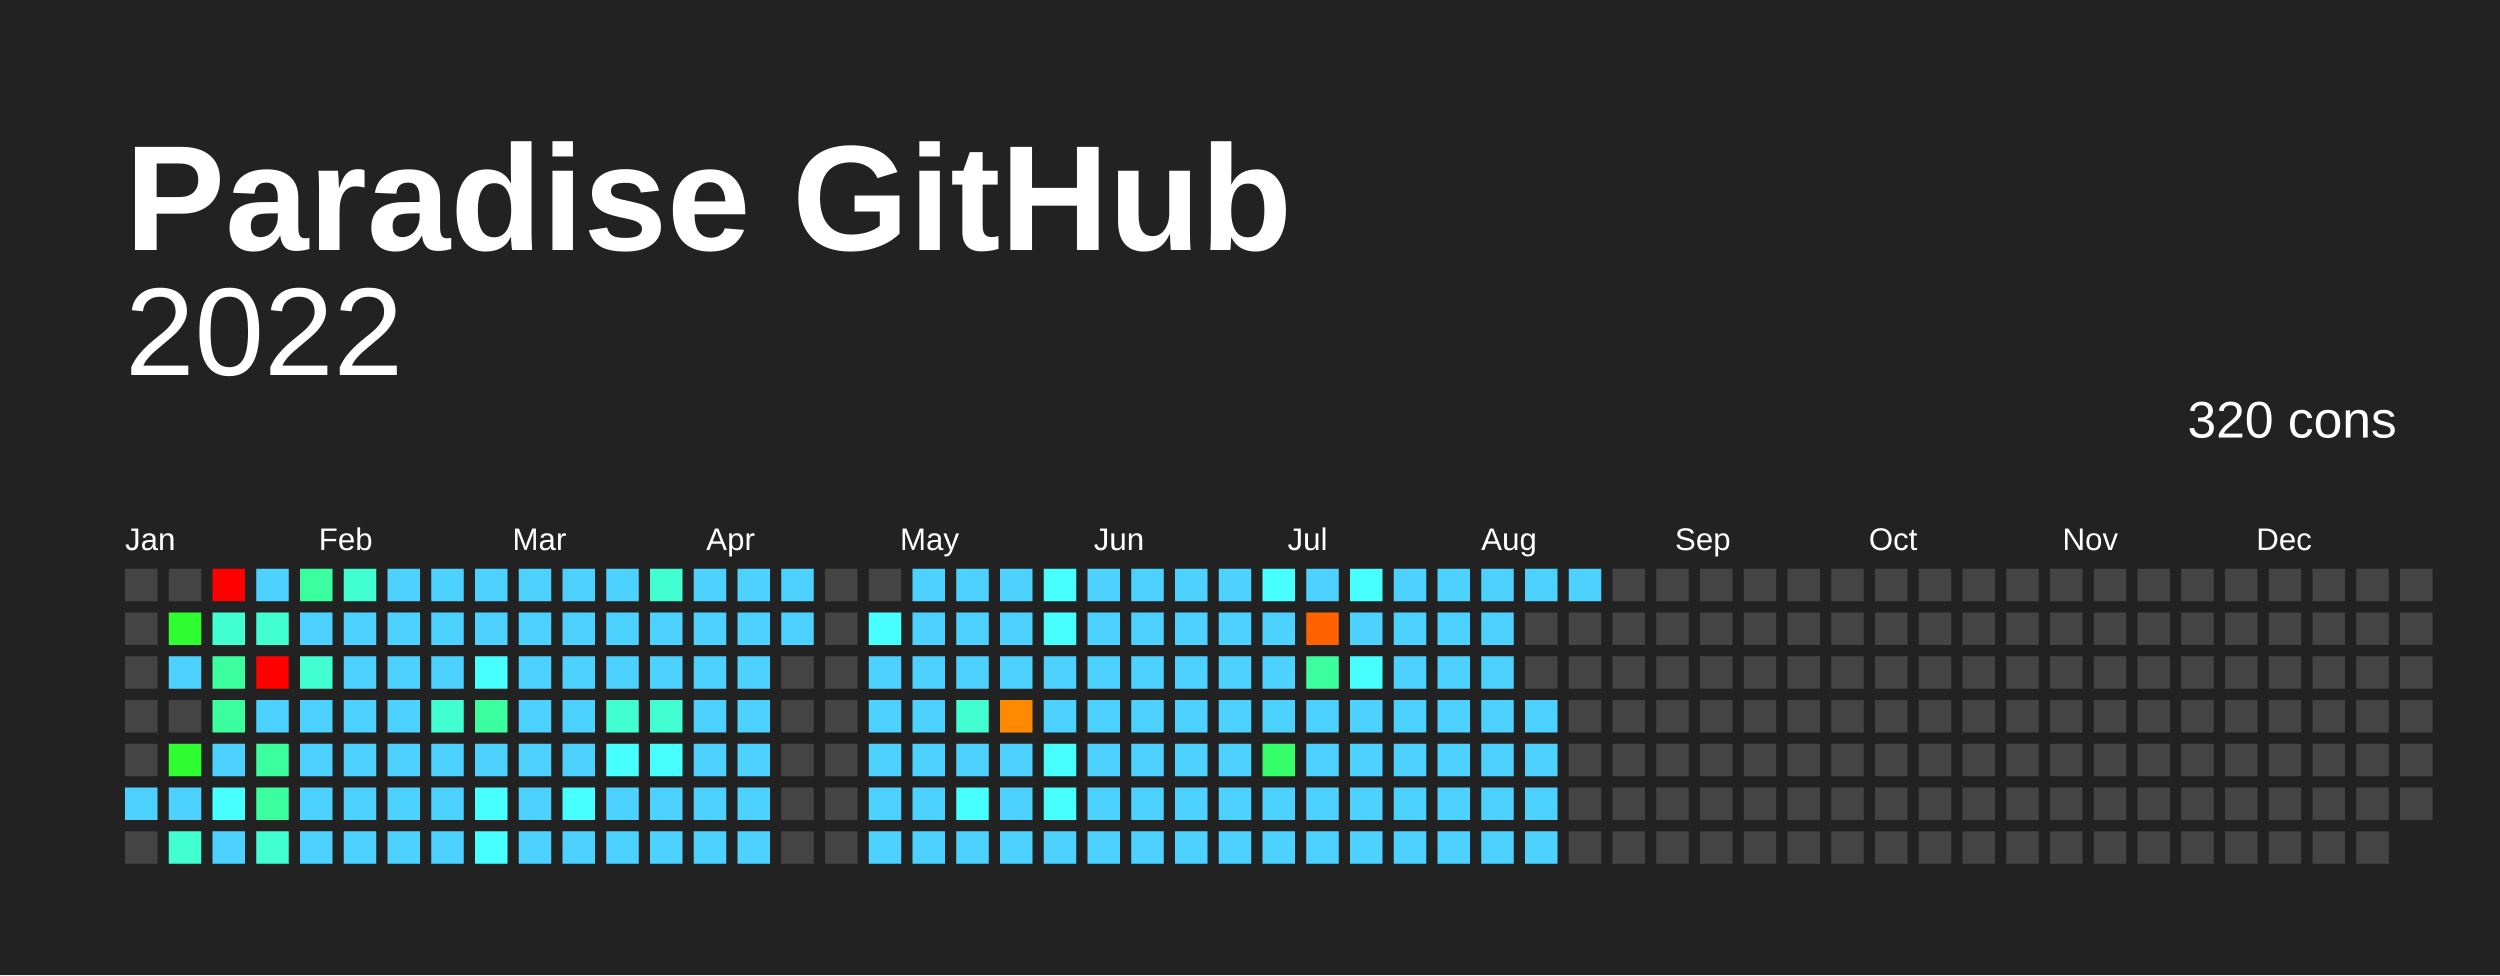
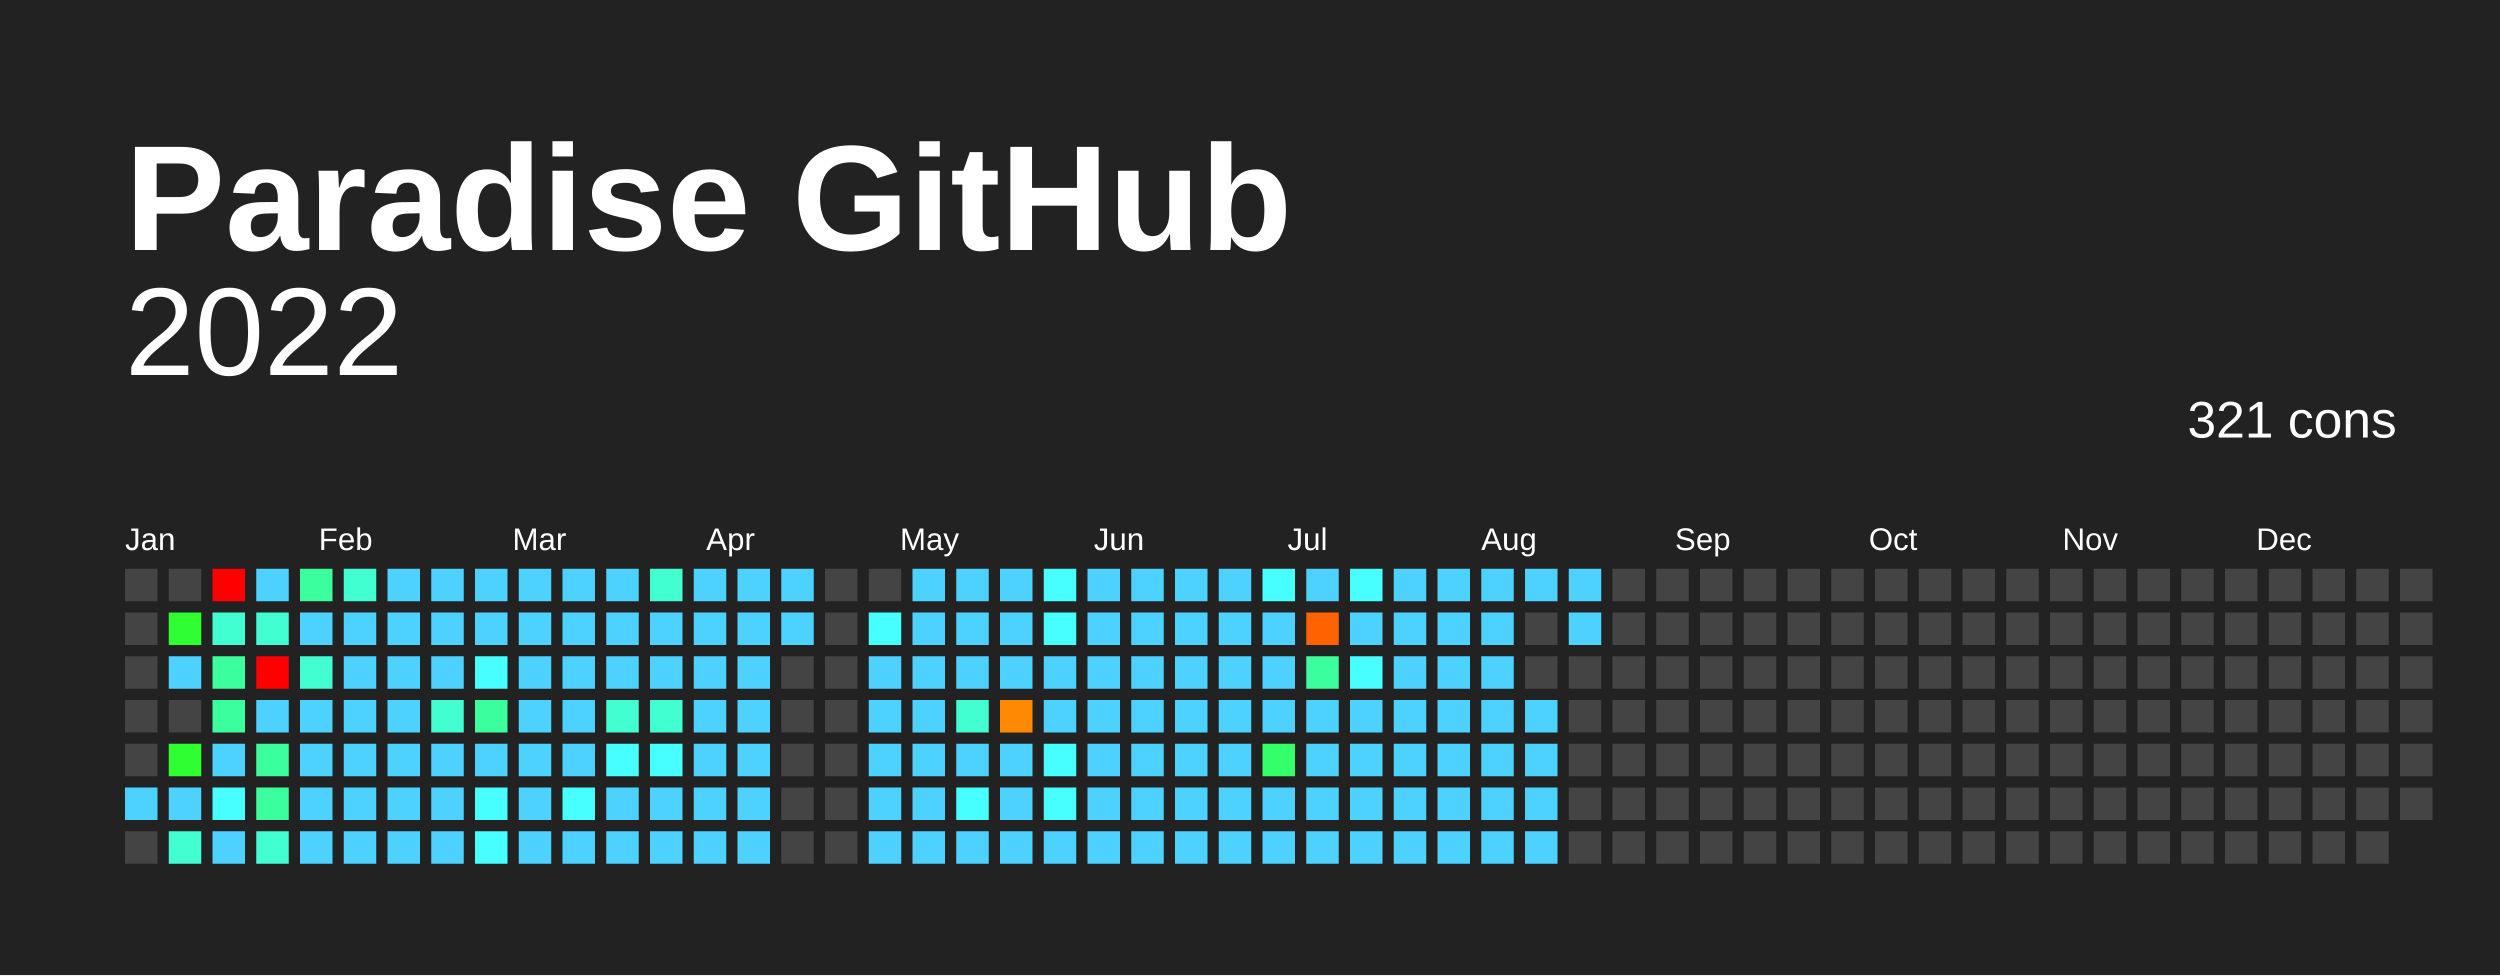
<svg xmlns="http://www.w3.org/2000/svg" baseProfile="full" height="78mm" version="1.1" viewBox="0,0,200,78" width="200mm">
  <defs />
  <rect fill="#222222" height="78" width="200" x="0" y="0" />
  <text fill="#FFFFFF" style="font-size:12px; font-family:Arial; font-weight:bold;" x="10" y="20">Paradise GitHub</text>
  <text alignment-baseline="hanging" fill="#FFFFFF" style="font-size:10.0px; font-family:Arial;" x="10" y="30">2022</text>
-   <text alignment-baseline="hanging" fill="#FFFFFF" style="font-size:4.125px; font-family:Arial;" x="175" y="35">320 cons</text>
+   <text alignment-baseline="hanging" fill="#FFFFFF" style="font-size:4.125px; font-family:Arial;" x="175" y="35">321 cons</text>
  <text fill="#FFFFFF" style="font-size:2.5px; font-family:Arial" x="10.0" y="44">Jan</text>
  <text fill="#FFFFFF" style="font-size:2.5px; font-family:Arial" x="25.5" y="44">Feb</text>
  <text fill="#FFFFFF" style="font-size:2.5px; font-family:Arial" x="41.0" y="44">Mar</text>
  <text fill="#FFFFFF" style="font-size:2.5px; font-family:Arial" x="56.5" y="44">Apr</text>
  <text fill="#FFFFFF" style="font-size:2.5px; font-family:Arial" x="72.0" y="44">May</text>
  <text fill="#FFFFFF" style="font-size:2.5px; font-family:Arial" x="87.5" y="44">Jun</text>
  <text fill="#FFFFFF" style="font-size:2.5px; font-family:Arial" x="103.0" y="44">Jul</text>
  <text fill="#FFFFFF" style="font-size:2.5px; font-family:Arial" x="118.5" y="44">Aug</text>
  <text fill="#FFFFFF" style="font-size:2.5px; font-family:Arial" x="134.0" y="44">Sep</text>
  <text fill="#FFFFFF" style="font-size:2.5px; font-family:Arial" x="149.5" y="44">Oct</text>
  <text fill="#FFFFFF" style="font-size:2.5px; font-family:Arial" x="165.0" y="44">Nov</text>
  <text fill="#FFFFFF" style="font-size:2.5px; font-family:Arial" x="180.5" y="44">Dec</text>
  <rect fill="#444444" height="2.6" width="2.6" x="10.0" y="45.5" />
  <rect fill="#444444" height="2.6" width="2.6" x="10.0" y="49.0" />
  <rect fill="#444444" height="2.6" width="2.6" x="10.0" y="52.5" />
  <rect fill="#444444" height="2.6" width="2.6" x="10.0" y="56.0" />
  <rect fill="#444444" height="2.6" width="2.6" x="10.0" y="59.5" />
  <rect fill="#4dd2ff" height="2.6" width="2.6" x="10.0" y="63.0" />
  <rect fill="#444444" height="2.6" width="2.6" x="10.0" y="66.5" />
  <rect fill="#444444" height="2.6" width="2.6" x="13.5" y="45.5" />
  <rect fill="#2fff30" height="2.6" width="2.6" x="13.5" y="49.0" />
  <rect fill="#4dd2ff" height="2.6" width="2.6" x="13.5" y="52.5" />
  <rect fill="#444444" height="2.6" width="2.6" x="13.5" y="56.0" />
  <rect fill="#2fff30" height="2.6" width="2.6" x="13.5" y="59.5" />
  <rect fill="#4dd2ff" height="2.6" width="2.6" x="13.5" y="63.0" />
  <rect fill="#41ffd0" height="2.6" width="2.6" x="13.5" y="66.5" />
  <rect fill="red" height="2.6" width="2.6" x="17.0" y="45.5" />
  <rect fill="#41ffd0" height="2.6" width="2.6" x="17.0" y="49.0" />
  <rect fill="#3bff9e" height="2.6" width="2.6" x="17.0" y="52.5" />
  <rect fill="#3bff9e" height="2.6" width="2.6" x="17.0" y="56.0" />
  <rect fill="#4dd2ff" height="2.6" width="2.6" x="17.0" y="59.5" />
  <rect fill="#47ffff" height="2.6" width="2.6" x="17.0" y="63.0" />
  <rect fill="#4dd2ff" height="2.6" width="2.6" x="17.0" y="66.5" />
  <rect fill="#4dd2ff" height="2.6" width="2.6" x="20.5" y="45.5" />
  <rect fill="#41ffd0" height="2.6" width="2.6" x="20.5" y="49.0" />
  <rect fill="red" height="2.6" width="2.6" x="20.5" y="52.5" />
  <rect fill="#4dd2ff" height="2.6" width="2.6" x="20.5" y="56.0" />
  <rect fill="#3bff9e" height="2.6" width="2.6" x="20.5" y="59.5" />
  <rect fill="#3bff9e" height="2.6" width="2.6" x="20.5" y="63.0" />
  <rect fill="#41ffd0" height="2.6" width="2.6" x="20.5" y="66.5" />
  <rect fill="#3bff9e" height="2.6" width="2.6" x="24.0" y="45.5" />
  <rect fill="#4dd2ff" height="2.6" width="2.6" x="24.0" y="49.0" />
  <rect fill="#41ffd0" height="2.6" width="2.6" x="24.0" y="52.5" />
  <rect fill="#4dd2ff" height="2.6" width="2.6" x="24.0" y="56.0" />
  <rect fill="#4dd2ff" height="2.6" width="2.6" x="24.0" y="59.5" />
  <rect fill="#4dd2ff" height="2.6" width="2.6" x="24.0" y="63.0" />
  <rect fill="#4dd2ff" height="2.6" width="2.6" x="24.0" y="66.5" />
  <rect fill="#41ffd0" height="2.6" width="2.6" x="27.5" y="45.5" />
  <rect fill="#4dd2ff" height="2.6" width="2.6" x="27.5" y="49.0" />
  <rect fill="#4dd2ff" height="2.6" width="2.6" x="27.5" y="52.5" />
  <rect fill="#4dd2ff" height="2.6" width="2.6" x="27.5" y="56.0" />
  <rect fill="#4dd2ff" height="2.6" width="2.6" x="27.5" y="59.5" />
  <rect fill="#4dd2ff" height="2.6" width="2.6" x="27.5" y="63.0" />
  <rect fill="#4dd2ff" height="2.6" width="2.6" x="27.5" y="66.5" />
  <rect fill="#4dd2ff" height="2.6" width="2.6" x="31.0" y="45.5" />
  <rect fill="#4dd2ff" height="2.6" width="2.6" x="31.0" y="49.0" />
  <rect fill="#4dd2ff" height="2.6" width="2.6" x="31.0" y="52.5" />
  <rect fill="#4dd2ff" height="2.6" width="2.6" x="31.0" y="56.0" />
  <rect fill="#4dd2ff" height="2.6" width="2.6" x="31.0" y="59.5" />
  <rect fill="#4dd2ff" height="2.6" width="2.6" x="31.0" y="63.0" />
  <rect fill="#4dd2ff" height="2.6" width="2.6" x="31.0" y="66.5" />
  <rect fill="#4dd2ff" height="2.6" width="2.6" x="34.5" y="45.5" />
  <rect fill="#4dd2ff" height="2.6" width="2.6" x="34.5" y="49.0" />
  <rect fill="#4dd2ff" height="2.6" width="2.6" x="34.5" y="52.5" />
  <rect fill="#41ffd0" height="2.6" width="2.6" x="34.5" y="56.0" />
  <rect fill="#4dd2ff" height="2.6" width="2.6" x="34.5" y="59.5" />
  <rect fill="#4dd2ff" height="2.6" width="2.6" x="34.5" y="63.0" />
  <rect fill="#4dd2ff" height="2.6" width="2.6" x="34.5" y="66.5" />
  <rect fill="#4dd2ff" height="2.6" width="2.6" x="38.0" y="45.5" />
  <rect fill="#4dd2ff" height="2.6" width="2.6" x="38.0" y="49.0" />
  <rect fill="#47ffff" height="2.6" width="2.6" x="38.0" y="52.5" />
  <rect fill="#3bff9e" height="2.6" width="2.6" x="38.0" y="56.0" />
  <rect fill="#4dd2ff" height="2.6" width="2.6" x="38.0" y="59.5" />
  <rect fill="#47ffff" height="2.6" width="2.6" x="38.0" y="63.0" />
  <rect fill="#47ffff" height="2.6" width="2.6" x="38.0" y="66.5" />
  <rect fill="#4dd2ff" height="2.6" width="2.6" x="41.5" y="45.5" />
  <rect fill="#4dd2ff" height="2.6" width="2.6" x="41.5" y="49.0" />
  <rect fill="#4dd2ff" height="2.6" width="2.6" x="41.5" y="52.5" />
  <rect fill="#4dd2ff" height="2.6" width="2.6" x="41.5" y="56.0" />
  <rect fill="#4dd2ff" height="2.6" width="2.6" x="41.5" y="59.5" />
  <rect fill="#4dd2ff" height="2.6" width="2.6" x="41.5" y="63.0" />
  <rect fill="#4dd2ff" height="2.6" width="2.6" x="41.5" y="66.5" />
  <rect fill="#4dd2ff" height="2.6" width="2.6" x="45.0" y="45.5" />
  <rect fill="#4dd2ff" height="2.6" width="2.6" x="45.0" y="49.0" />
  <rect fill="#4dd2ff" height="2.6" width="2.6" x="45.0" y="52.5" />
  <rect fill="#4dd2ff" height="2.6" width="2.6" x="45.0" y="56.0" />
  <rect fill="#4dd2ff" height="2.6" width="2.6" x="45.0" y="59.5" />
  <rect fill="#47ffff" height="2.6" width="2.6" x="45.0" y="63.0" />
  <rect fill="#4dd2ff" height="2.6" width="2.6" x="45.0" y="66.5" />
  <rect fill="#4dd2ff" height="2.6" width="2.6" x="48.5" y="45.5" />
  <rect fill="#4dd2ff" height="2.6" width="2.6" x="48.5" y="49.0" />
  <rect fill="#4dd2ff" height="2.6" width="2.6" x="48.5" y="52.5" />
  <rect fill="#41ffd0" height="2.6" width="2.6" x="48.5" y="56.0" />
  <rect fill="#47ffff" height="2.6" width="2.6" x="48.5" y="59.5" />
  <rect fill="#4dd2ff" height="2.6" width="2.6" x="48.5" y="63.0" />
  <rect fill="#4dd2ff" height="2.6" width="2.6" x="48.5" y="66.5" />
  <rect fill="#41ffd0" height="2.6" width="2.6" x="52.0" y="45.5" />
  <rect fill="#4dd2ff" height="2.6" width="2.6" x="52.0" y="49.0" />
  <rect fill="#4dd2ff" height="2.6" width="2.6" x="52.0" y="52.5" />
  <rect fill="#41ffd0" height="2.6" width="2.6" x="52.0" y="56.0" />
  <rect fill="#47ffff" height="2.6" width="2.6" x="52.0" y="59.5" />
  <rect fill="#4dd2ff" height="2.6" width="2.6" x="52.0" y="63.0" />
  <rect fill="#4dd2ff" height="2.6" width="2.6" x="52.0" y="66.5" />
  <rect fill="#4dd2ff" height="2.6" width="2.6" x="55.5" y="45.5" />
  <rect fill="#4dd2ff" height="2.6" width="2.6" x="55.5" y="49.0" />
  <rect fill="#4dd2ff" height="2.6" width="2.6" x="55.5" y="52.5" />
  <rect fill="#4dd2ff" height="2.6" width="2.6" x="55.5" y="56.0" />
  <rect fill="#4dd2ff" height="2.6" width="2.6" x="55.5" y="59.5" />
  <rect fill="#4dd2ff" height="2.6" width="2.6" x="55.5" y="63.0" />
  <rect fill="#4dd2ff" height="2.6" width="2.6" x="55.5" y="66.5" />
  <rect fill="#4dd2ff" height="2.6" width="2.6" x="59.0" y="45.5" />
  <rect fill="#4dd2ff" height="2.6" width="2.6" x="59.0" y="49.0" />
  <rect fill="#4dd2ff" height="2.6" width="2.6" x="59.0" y="52.5" />
  <rect fill="#4dd2ff" height="2.6" width="2.6" x="59.0" y="56.0" />
  <rect fill="#4dd2ff" height="2.6" width="2.6" x="59.0" y="59.5" />
  <rect fill="#4dd2ff" height="2.6" width="2.6" x="59.0" y="63.0" />
  <rect fill="#4dd2ff" height="2.6" width="2.6" x="59.0" y="66.5" />
  <rect fill="#4dd2ff" height="2.6" width="2.6" x="62.5" y="45.5" />
  <rect fill="#4dd2ff" height="2.6" width="2.6" x="62.5" y="49.0" />
  <rect fill="#444444" height="2.6" width="2.6" x="62.5" y="52.5" />
  <rect fill="#444444" height="2.6" width="2.6" x="62.5" y="56.0" />
  <rect fill="#444444" height="2.6" width="2.6" x="62.5" y="59.5" />
  <rect fill="#444444" height="2.6" width="2.6" x="62.5" y="63.0" />
  <rect fill="#444444" height="2.6" width="2.6" x="62.5" y="66.5" />
  <rect fill="#444444" height="2.6" width="2.6" x="66.0" y="45.5" />
  <rect fill="#444444" height="2.6" width="2.6" x="66.0" y="49.0" />
  <rect fill="#444444" height="2.6" width="2.6" x="66.0" y="52.5" />
  <rect fill="#444444" height="2.6" width="2.6" x="66.0" y="56.0" />
  <rect fill="#444444" height="2.6" width="2.6" x="66.0" y="59.5" />
  <rect fill="#444444" height="2.6" width="2.6" x="66.0" y="63.0" />
  <rect fill="#444444" height="2.6" width="2.6" x="66.0" y="66.5" />
  <rect fill="#444444" height="2.6" width="2.6" x="69.5" y="45.5" />
  <rect fill="#47ffff" height="2.6" width="2.6" x="69.5" y="49.0" />
  <rect fill="#4dd2ff" height="2.6" width="2.6" x="69.5" y="52.5" />
  <rect fill="#4dd2ff" height="2.6" width="2.6" x="69.5" y="56.0" />
  <rect fill="#4dd2ff" height="2.6" width="2.6" x="69.5" y="59.5" />
  <rect fill="#4dd2ff" height="2.6" width="2.6" x="69.5" y="63.0" />
  <rect fill="#4dd2ff" height="2.6" width="2.6" x="69.5" y="66.5" />
  <rect fill="#4dd2ff" height="2.6" width="2.6" x="73.0" y="45.5" />
  <rect fill="#4dd2ff" height="2.6" width="2.6" x="73.0" y="49.0" />
  <rect fill="#4dd2ff" height="2.6" width="2.6" x="73.0" y="52.5" />
  <rect fill="#4dd2ff" height="2.6" width="2.6" x="73.0" y="56.0" />
  <rect fill="#4dd2ff" height="2.6" width="2.6" x="73.0" y="59.5" />
  <rect fill="#4dd2ff" height="2.6" width="2.6" x="73.0" y="63.0" />
  <rect fill="#4dd2ff" height="2.6" width="2.6" x="73.0" y="66.5" />
  <rect fill="#4dd2ff" height="2.6" width="2.6" x="76.5" y="45.5" />
  <rect fill="#4dd2ff" height="2.6" width="2.6" x="76.5" y="49.0" />
  <rect fill="#4dd2ff" height="2.6" width="2.6" x="76.5" y="52.5" />
  <rect fill="#41ffd0" height="2.6" width="2.6" x="76.5" y="56.0" />
  <rect fill="#4dd2ff" height="2.6" width="2.6" x="76.5" y="59.5" />
  <rect fill="#47ffff" height="2.6" width="2.6" x="76.5" y="63.0" />
  <rect fill="#4dd2ff" height="2.6" width="2.6" x="76.5" y="66.5" />
  <rect fill="#4dd2ff" height="2.6" width="2.6" x="80.0" y="45.5" />
  <rect fill="#4dd2ff" height="2.6" width="2.6" x="80.0" y="49.0" />
  <rect fill="#4dd2ff" height="2.6" width="2.6" x="80.0" y="52.5" />
  <rect fill="#ff8900" height="2.6" width="2.6" x="80.0" y="56.0" />
  <rect fill="#4dd2ff" height="2.6" width="2.6" x="80.0" y="59.5" />
  <rect fill="#4dd2ff" height="2.6" width="2.6" x="80.0" y="63.0" />
  <rect fill="#4dd2ff" height="2.6" width="2.6" x="80.0" y="66.5" />
  <rect fill="#47ffff" height="2.6" width="2.6" x="83.5" y="45.5" />
  <rect fill="#47ffff" height="2.6" width="2.6" x="83.5" y="49.0" />
  <rect fill="#4dd2ff" height="2.6" width="2.6" x="83.5" y="52.5" />
  <rect fill="#4dd2ff" height="2.6" width="2.6" x="83.5" y="56.0" />
  <rect fill="#47ffff" height="2.6" width="2.6" x="83.5" y="59.5" />
  <rect fill="#47ffff" height="2.6" width="2.6" x="83.5" y="63.0" />
  <rect fill="#4dd2ff" height="2.6" width="2.6" x="83.5" y="66.5" />
  <rect fill="#4dd2ff" height="2.6" width="2.6" x="87.0" y="45.5" />
  <rect fill="#4dd2ff" height="2.6" width="2.6" x="87.0" y="49.0" />
  <rect fill="#4dd2ff" height="2.6" width="2.6" x="87.0" y="52.5" />
  <rect fill="#4dd2ff" height="2.6" width="2.6" x="87.0" y="56.0" />
  <rect fill="#4dd2ff" height="2.6" width="2.6" x="87.0" y="59.5" />
  <rect fill="#4dd2ff" height="2.6" width="2.6" x="87.0" y="63.0" />
  <rect fill="#4dd2ff" height="2.6" width="2.6" x="87.0" y="66.5" />
  <rect fill="#4dd2ff" height="2.6" width="2.6" x="90.5" y="45.5" />
  <rect fill="#4dd2ff" height="2.6" width="2.6" x="90.5" y="49.0" />
  <rect fill="#4dd2ff" height="2.6" width="2.6" x="90.5" y="52.5" />
  <rect fill="#4dd2ff" height="2.6" width="2.6" x="90.5" y="56.0" />
  <rect fill="#4dd2ff" height="2.6" width="2.6" x="90.5" y="59.5" />
  <rect fill="#4dd2ff" height="2.6" width="2.6" x="90.5" y="63.0" />
  <rect fill="#4dd2ff" height="2.6" width="2.6" x="90.5" y="66.5" />
  <rect fill="#4dd2ff" height="2.6" width="2.6" x="94.0" y="45.5" />
  <rect fill="#4dd2ff" height="2.6" width="2.6" x="94.0" y="49.0" />
  <rect fill="#4dd2ff" height="2.6" width="2.6" x="94.0" y="52.5" />
  <rect fill="#4dd2ff" height="2.6" width="2.6" x="94.0" y="56.0" />
  <rect fill="#4dd2ff" height="2.6" width="2.6" x="94.0" y="59.5" />
  <rect fill="#4dd2ff" height="2.6" width="2.6" x="94.0" y="63.0" />
  <rect fill="#4dd2ff" height="2.6" width="2.6" x="94.0" y="66.5" />
  <rect fill="#4dd2ff" height="2.6" width="2.6" x="97.5" y="45.5" />
  <rect fill="#4dd2ff" height="2.6" width="2.6" x="97.5" y="49.0" />
  <rect fill="#4dd2ff" height="2.6" width="2.6" x="97.5" y="52.5" />
  <rect fill="#4dd2ff" height="2.6" width="2.6" x="97.5" y="56.0" />
  <rect fill="#4dd2ff" height="2.6" width="2.6" x="97.5" y="59.5" />
  <rect fill="#4dd2ff" height="2.6" width="2.6" x="97.5" y="63.0" />
  <rect fill="#4dd2ff" height="2.6" width="2.6" x="97.5" y="66.5" />
  <rect fill="#47ffff" height="2.6" width="2.6" x="101.0" y="45.5" />
  <rect fill="#4dd2ff" height="2.6" width="2.6" x="101.0" y="49.0" />
  <rect fill="#4dd2ff" height="2.6" width="2.6" x="101.0" y="52.5" />
  <rect fill="#4dd2ff" height="2.6" width="2.6" x="101.0" y="56.0" />
  <rect fill="#35ff68" height="2.6" width="2.6" x="101.0" y="59.5" />
  <rect fill="#4dd2ff" height="2.6" width="2.6" x="101.0" y="63.0" />
  <rect fill="#4dd2ff" height="2.6" width="2.6" x="101.0" y="66.5" />
  <rect fill="#4dd2ff" height="2.6" width="2.6" x="104.5" y="45.5" />
  <rect fill="#ff6200" height="2.6" width="2.6" x="104.5" y="49.0" />
  <rect fill="#3bff9e" height="2.6" width="2.6" x="104.5" y="52.5" />
  <rect fill="#4dd2ff" height="2.6" width="2.6" x="104.5" y="56.0" />
  <rect fill="#4dd2ff" height="2.6" width="2.6" x="104.5" y="59.5" />
  <rect fill="#4dd2ff" height="2.6" width="2.6" x="104.5" y="63.0" />
  <rect fill="#4dd2ff" height="2.6" width="2.6" x="104.5" y="66.5" />
  <rect fill="#47ffff" height="2.6" width="2.6" x="108.0" y="45.5" />
  <rect fill="#4dd2ff" height="2.6" width="2.6" x="108.0" y="49.0" />
  <rect fill="#47ffff" height="2.6" width="2.6" x="108.0" y="52.5" />
  <rect fill="#4dd2ff" height="2.6" width="2.6" x="108.0" y="56.0" />
  <rect fill="#4dd2ff" height="2.6" width="2.6" x="108.0" y="59.5" />
  <rect fill="#4dd2ff" height="2.6" width="2.6" x="108.0" y="63.0" />
  <rect fill="#4dd2ff" height="2.6" width="2.6" x="108.0" y="66.5" />
  <rect fill="#4dd2ff" height="2.6" width="2.6" x="111.5" y="45.5" />
  <rect fill="#4dd2ff" height="2.6" width="2.6" x="111.5" y="49.0" />
  <rect fill="#4dd2ff" height="2.6" width="2.6" x="111.5" y="52.5" />
  <rect fill="#4dd2ff" height="2.6" width="2.6" x="111.5" y="56.0" />
  <rect fill="#4dd2ff" height="2.6" width="2.6" x="111.5" y="59.5" />
  <rect fill="#4dd2ff" height="2.6" width="2.6" x="111.5" y="63.0" />
  <rect fill="#4dd2ff" height="2.6" width="2.6" x="111.5" y="66.5" />
  <rect fill="#4dd2ff" height="2.6" width="2.6" x="115.0" y="45.5" />
  <rect fill="#4dd2ff" height="2.6" width="2.6" x="115.0" y="49.0" />
  <rect fill="#4dd2ff" height="2.6" width="2.6" x="115.0" y="52.5" />
  <rect fill="#4dd2ff" height="2.6" width="2.6" x="115.0" y="56.0" />
  <rect fill="#4dd2ff" height="2.6" width="2.6" x="115.0" y="59.5" />
  <rect fill="#4dd2ff" height="2.6" width="2.6" x="115.0" y="63.0" />
  <rect fill="#4dd2ff" height="2.6" width="2.6" x="115.0" y="66.5" />
  <rect fill="#4dd2ff" height="2.6" width="2.6" x="118.5" y="45.5" />
  <rect fill="#4dd2ff" height="2.6" width="2.6" x="118.5" y="49.0" />
  <rect fill="#4dd2ff" height="2.6" width="2.6" x="118.5" y="52.5" />
  <rect fill="#4dd2ff" height="2.6" width="2.6" x="118.5" y="56.0" />
  <rect fill="#4dd2ff" height="2.6" width="2.6" x="118.5" y="59.5" />
  <rect fill="#4dd2ff" height="2.6" width="2.6" x="118.5" y="63.0" />
  <rect fill="#4dd2ff" height="2.6" width="2.6" x="118.5" y="66.5" />
  <rect fill="#4dd2ff" height="2.6" width="2.6" x="122.0" y="45.5" />
  <rect fill="#444444" height="2.6" width="2.6" x="122.0" y="49.0" />
  <rect fill="#444444" height="2.6" width="2.6" x="122.0" y="52.5" />
  <rect fill="#4dd2ff" height="2.6" width="2.6" x="122.0" y="56.0" />
  <rect fill="#4dd2ff" height="2.6" width="2.6" x="122.0" y="59.5" />
  <rect fill="#4dd2ff" height="2.6" width="2.6" x="122.0" y="63.0" />
  <rect fill="#4dd2ff" height="2.6" width="2.6" x="122.0" y="66.5" />
  <rect fill="#4dd2ff" height="2.6" width="2.6" x="125.5" y="45.5" />
-   <rect fill="#444444" height="2.6" width="2.6" x="125.5" y="49.0" />
+   <rect fill="#4dd2ff" height="2.6" width="2.6" x="125.5" y="49.0" />
  <rect fill="#444444" height="2.6" width="2.6" x="125.5" y="52.5" />
  <rect fill="#444444" height="2.6" width="2.6" x="125.5" y="56.0" />
  <rect fill="#444444" height="2.6" width="2.6" x="125.5" y="59.5" />
  <rect fill="#444444" height="2.6" width="2.6" x="125.5" y="63.0" />
  <rect fill="#444444" height="2.6" width="2.6" x="125.5" y="66.5" />
  <rect fill="#444444" height="2.6" width="2.6" x="129.0" y="45.5" />
  <rect fill="#444444" height="2.6" width="2.6" x="129.0" y="49.0" />
  <rect fill="#444444" height="2.6" width="2.6" x="129.0" y="52.5" />
  <rect fill="#444444" height="2.6" width="2.6" x="129.0" y="56.0" />
  <rect fill="#444444" height="2.6" width="2.6" x="129.0" y="59.5" />
  <rect fill="#444444" height="2.6" width="2.6" x="129.0" y="63.0" />
  <rect fill="#444444" height="2.6" width="2.6" x="129.0" y="66.5" />
  <rect fill="#444444" height="2.6" width="2.6" x="132.5" y="45.5" />
  <rect fill="#444444" height="2.6" width="2.6" x="132.5" y="49.0" />
  <rect fill="#444444" height="2.6" width="2.6" x="132.5" y="52.5" />
  <rect fill="#444444" height="2.6" width="2.6" x="132.5" y="56.0" />
  <rect fill="#444444" height="2.6" width="2.6" x="132.5" y="59.5" />
  <rect fill="#444444" height="2.6" width="2.6" x="132.5" y="63.0" />
  <rect fill="#444444" height="2.6" width="2.6" x="132.5" y="66.5" />
  <rect fill="#444444" height="2.6" width="2.6" x="136.0" y="45.5" />
  <rect fill="#444444" height="2.6" width="2.6" x="136.0" y="49.0" />
  <rect fill="#444444" height="2.6" width="2.6" x="136.0" y="52.5" />
  <rect fill="#444444" height="2.6" width="2.6" x="136.0" y="56.0" />
  <rect fill="#444444" height="2.6" width="2.6" x="136.0" y="59.5" />
  <rect fill="#444444" height="2.6" width="2.6" x="136.0" y="63.0" />
  <rect fill="#444444" height="2.6" width="2.6" x="136.0" y="66.5" />
  <rect fill="#444444" height="2.6" width="2.6" x="139.5" y="45.5" />
  <rect fill="#444444" height="2.6" width="2.6" x="139.5" y="49.0" />
  <rect fill="#444444" height="2.6" width="2.6" x="139.5" y="52.5" />
  <rect fill="#444444" height="2.6" width="2.6" x="139.5" y="56.0" />
  <rect fill="#444444" height="2.6" width="2.6" x="139.5" y="59.5" />
  <rect fill="#444444" height="2.6" width="2.6" x="139.5" y="63.0" />
  <rect fill="#444444" height="2.6" width="2.6" x="139.5" y="66.5" />
  <rect fill="#444444" height="2.6" width="2.6" x="143.0" y="45.5" />
  <rect fill="#444444" height="2.6" width="2.6" x="143.0" y="49.0" />
  <rect fill="#444444" height="2.6" width="2.6" x="143.0" y="52.5" />
  <rect fill="#444444" height="2.6" width="2.6" x="143.0" y="56.0" />
  <rect fill="#444444" height="2.6" width="2.6" x="143.0" y="59.5" />
  <rect fill="#444444" height="2.6" width="2.6" x="143.0" y="63.0" />
  <rect fill="#444444" height="2.6" width="2.6" x="143.0" y="66.5" />
  <rect fill="#444444" height="2.6" width="2.6" x="146.5" y="45.5" />
  <rect fill="#444444" height="2.6" width="2.6" x="146.5" y="49.0" />
  <rect fill="#444444" height="2.6" width="2.6" x="146.5" y="52.5" />
  <rect fill="#444444" height="2.6" width="2.6" x="146.5" y="56.0" />
  <rect fill="#444444" height="2.6" width="2.6" x="146.5" y="59.5" />
  <rect fill="#444444" height="2.6" width="2.6" x="146.5" y="63.0" />
  <rect fill="#444444" height="2.6" width="2.6" x="146.5" y="66.5" />
  <rect fill="#444444" height="2.6" width="2.6" x="150.0" y="45.5" />
  <rect fill="#444444" height="2.6" width="2.6" x="150.0" y="49.0" />
  <rect fill="#444444" height="2.6" width="2.6" x="150.0" y="52.5" />
  <rect fill="#444444" height="2.6" width="2.6" x="150.0" y="56.0" />
  <rect fill="#444444" height="2.6" width="2.6" x="150.0" y="59.5" />
  <rect fill="#444444" height="2.6" width="2.6" x="150.0" y="63.0" />
  <rect fill="#444444" height="2.6" width="2.6" x="150.0" y="66.5" />
  <rect fill="#444444" height="2.6" width="2.6" x="153.5" y="45.5" />
  <rect fill="#444444" height="2.6" width="2.6" x="153.5" y="49.0" />
  <rect fill="#444444" height="2.6" width="2.6" x="153.5" y="52.5" />
  <rect fill="#444444" height="2.6" width="2.6" x="153.5" y="56.0" />
  <rect fill="#444444" height="2.6" width="2.6" x="153.5" y="59.5" />
  <rect fill="#444444" height="2.6" width="2.6" x="153.5" y="63.0" />
  <rect fill="#444444" height="2.6" width="2.6" x="153.5" y="66.5" />
  <rect fill="#444444" height="2.6" width="2.6" x="157.0" y="45.5" />
  <rect fill="#444444" height="2.6" width="2.6" x="157.0" y="49.0" />
  <rect fill="#444444" height="2.6" width="2.6" x="157.0" y="52.5" />
  <rect fill="#444444" height="2.6" width="2.6" x="157.0" y="56.0" />
  <rect fill="#444444" height="2.6" width="2.6" x="157.0" y="59.5" />
  <rect fill="#444444" height="2.6" width="2.6" x="157.0" y="63.0" />
  <rect fill="#444444" height="2.6" width="2.6" x="157.0" y="66.5" />
  <rect fill="#444444" height="2.6" width="2.6" x="160.5" y="45.5" />
  <rect fill="#444444" height="2.6" width="2.6" x="160.5" y="49.0" />
  <rect fill="#444444" height="2.6" width="2.6" x="160.5" y="52.5" />
  <rect fill="#444444" height="2.6" width="2.6" x="160.5" y="56.0" />
  <rect fill="#444444" height="2.6" width="2.6" x="160.5" y="59.5" />
  <rect fill="#444444" height="2.6" width="2.6" x="160.5" y="63.0" />
  <rect fill="#444444" height="2.6" width="2.6" x="160.5" y="66.5" />
  <rect fill="#444444" height="2.6" width="2.6" x="164.0" y="45.5" />
  <rect fill="#444444" height="2.6" width="2.6" x="164.0" y="49.0" />
  <rect fill="#444444" height="2.6" width="2.6" x="164.0" y="52.5" />
  <rect fill="#444444" height="2.6" width="2.6" x="164.0" y="56.0" />
  <rect fill="#444444" height="2.6" width="2.6" x="164.0" y="59.5" />
  <rect fill="#444444" height="2.6" width="2.6" x="164.0" y="63.0" />
  <rect fill="#444444" height="2.6" width="2.6" x="164.0" y="66.5" />
  <rect fill="#444444" height="2.6" width="2.6" x="167.5" y="45.5" />
  <rect fill="#444444" height="2.6" width="2.6" x="167.5" y="49.0" />
  <rect fill="#444444" height="2.6" width="2.6" x="167.5" y="52.5" />
  <rect fill="#444444" height="2.6" width="2.6" x="167.5" y="56.0" />
  <rect fill="#444444" height="2.6" width="2.6" x="167.5" y="59.5" />
  <rect fill="#444444" height="2.6" width="2.6" x="167.5" y="63.0" />
  <rect fill="#444444" height="2.6" width="2.6" x="167.5" y="66.5" />
  <rect fill="#444444" height="2.6" width="2.6" x="171.0" y="45.5" />
  <rect fill="#444444" height="2.6" width="2.6" x="171.0" y="49.0" />
  <rect fill="#444444" height="2.6" width="2.6" x="171.0" y="52.5" />
  <rect fill="#444444" height="2.6" width="2.6" x="171.0" y="56.0" />
  <rect fill="#444444" height="2.6" width="2.6" x="171.0" y="59.5" />
  <rect fill="#444444" height="2.6" width="2.6" x="171.0" y="63.0" />
  <rect fill="#444444" height="2.6" width="2.6" x="171.0" y="66.5" />
  <rect fill="#444444" height="2.6" width="2.6" x="174.5" y="45.5" />
  <rect fill="#444444" height="2.6" width="2.6" x="174.5" y="49.0" />
  <rect fill="#444444" height="2.6" width="2.6" x="174.5" y="52.5" />
  <rect fill="#444444" height="2.6" width="2.6" x="174.5" y="56.0" />
  <rect fill="#444444" height="2.6" width="2.6" x="174.5" y="59.5" />
  <rect fill="#444444" height="2.6" width="2.6" x="174.5" y="63.0" />
  <rect fill="#444444" height="2.6" width="2.6" x="174.5" y="66.5" />
  <rect fill="#444444" height="2.6" width="2.6" x="178.0" y="45.5" />
  <rect fill="#444444" height="2.6" width="2.6" x="178.0" y="49.0" />
  <rect fill="#444444" height="2.6" width="2.6" x="178.0" y="52.5" />
  <rect fill="#444444" height="2.6" width="2.6" x="178.0" y="56.0" />
  <rect fill="#444444" height="2.6" width="2.6" x="178.0" y="59.5" />
  <rect fill="#444444" height="2.6" width="2.6" x="178.0" y="63.0" />
  <rect fill="#444444" height="2.6" width="2.6" x="178.0" y="66.5" />
  <rect fill="#444444" height="2.6" width="2.6" x="181.5" y="45.5" />
  <rect fill="#444444" height="2.6" width="2.6" x="181.5" y="49.0" />
  <rect fill="#444444" height="2.6" width="2.6" x="181.5" y="52.5" />
  <rect fill="#444444" height="2.6" width="2.6" x="181.5" y="56.0" />
  <rect fill="#444444" height="2.6" width="2.6" x="181.5" y="59.5" />
  <rect fill="#444444" height="2.6" width="2.6" x="181.5" y="63.0" />
  <rect fill="#444444" height="2.6" width="2.6" x="181.5" y="66.5" />
  <rect fill="#444444" height="2.6" width="2.6" x="185.0" y="45.5" />
  <rect fill="#444444" height="2.6" width="2.6" x="185.0" y="49.0" />
  <rect fill="#444444" height="2.6" width="2.6" x="185.0" y="52.5" />
  <rect fill="#444444" height="2.6" width="2.6" x="185.0" y="56.0" />
  <rect fill="#444444" height="2.6" width="2.6" x="185.0" y="59.5" />
  <rect fill="#444444" height="2.6" width="2.6" x="185.0" y="63.0" />
  <rect fill="#444444" height="2.6" width="2.6" x="185.0" y="66.5" />
  <rect fill="#444444" height="2.6" width="2.6" x="188.5" y="45.5" />
  <rect fill="#444444" height="2.6" width="2.6" x="188.5" y="49.0" />
  <rect fill="#444444" height="2.6" width="2.6" x="188.5" y="52.5" />
  <rect fill="#444444" height="2.6" width="2.6" x="188.5" y="56.0" />
  <rect fill="#444444" height="2.6" width="2.6" x="188.5" y="59.5" />
  <rect fill="#444444" height="2.6" width="2.6" x="188.5" y="63.0" />
  <rect fill="#444444" height="2.6" width="2.6" x="188.5" y="66.5" />
  <rect fill="#444444" height="2.6" width="2.6" x="192.0" y="45.5" />
  <rect fill="#444444" height="2.6" width="2.6" x="192.0" y="49.0" />
  <rect fill="#444444" height="2.6" width="2.6" x="192.0" y="52.5" />
  <rect fill="#444444" height="2.6" width="2.6" x="192.0" y="56.0" />
  <rect fill="#444444" height="2.6" width="2.6" x="192.0" y="59.5" />
  <rect fill="#444444" height="2.6" width="2.6" x="192.0" y="63.0" />
</svg>
